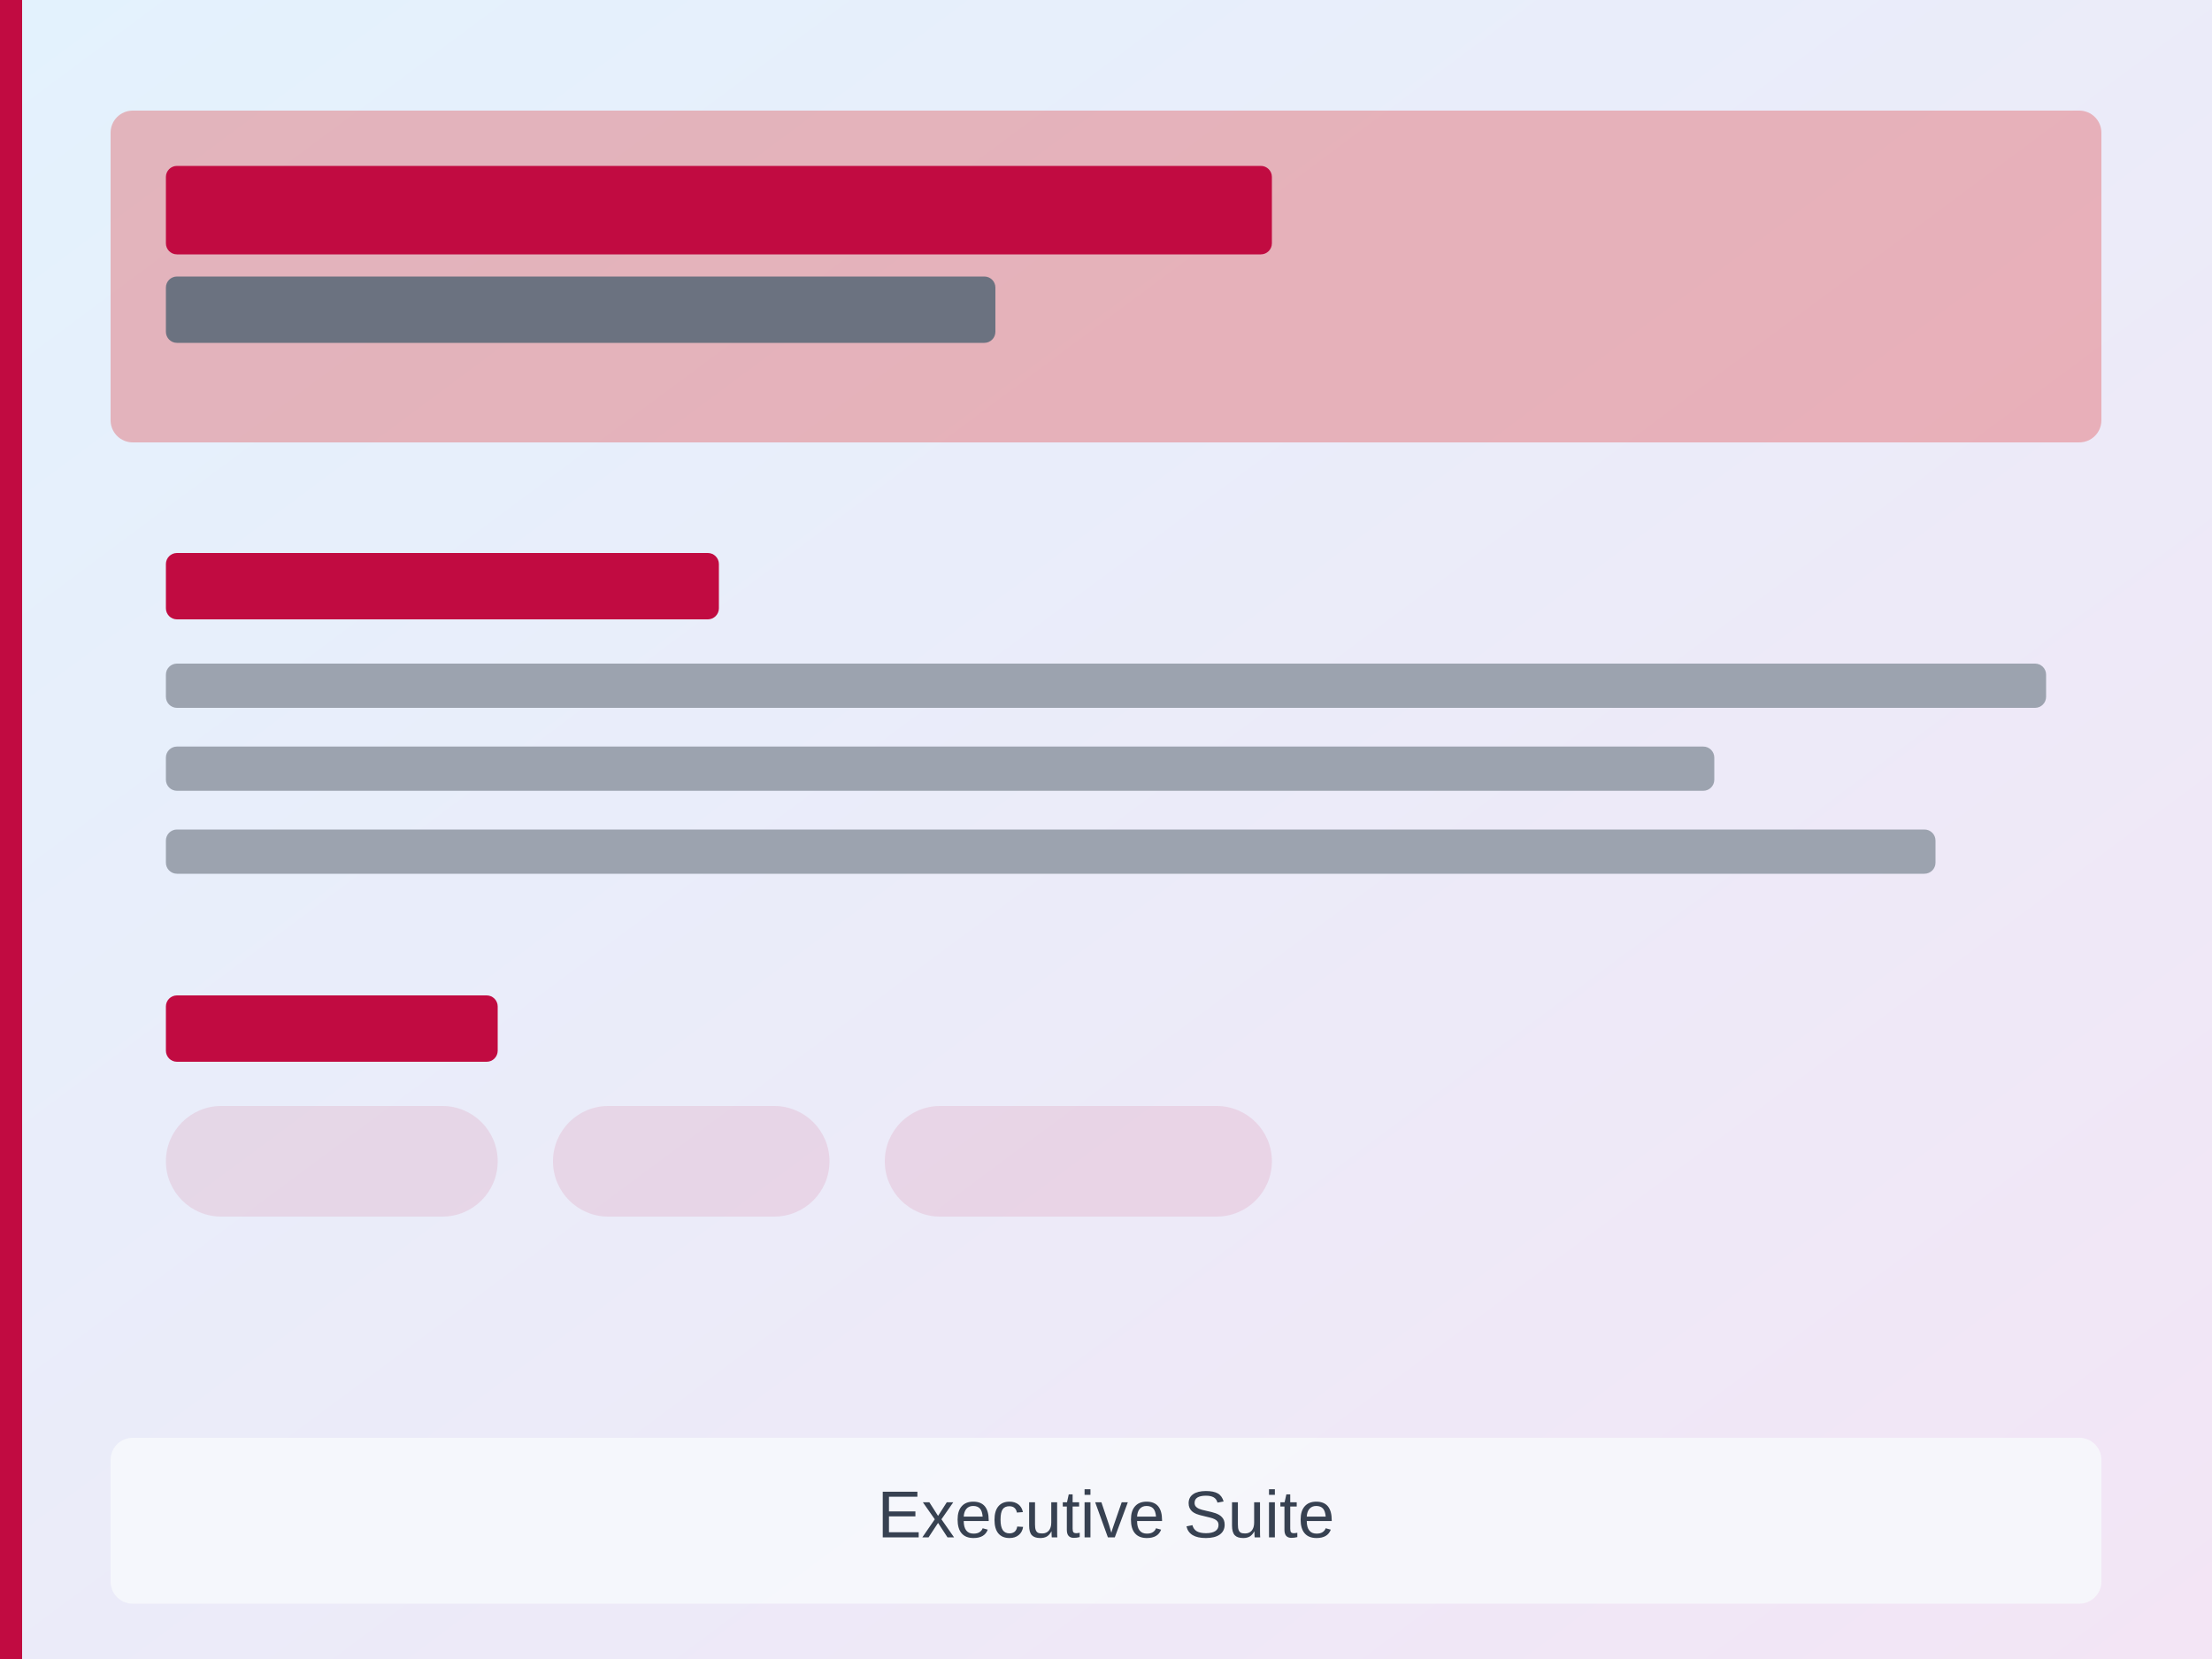
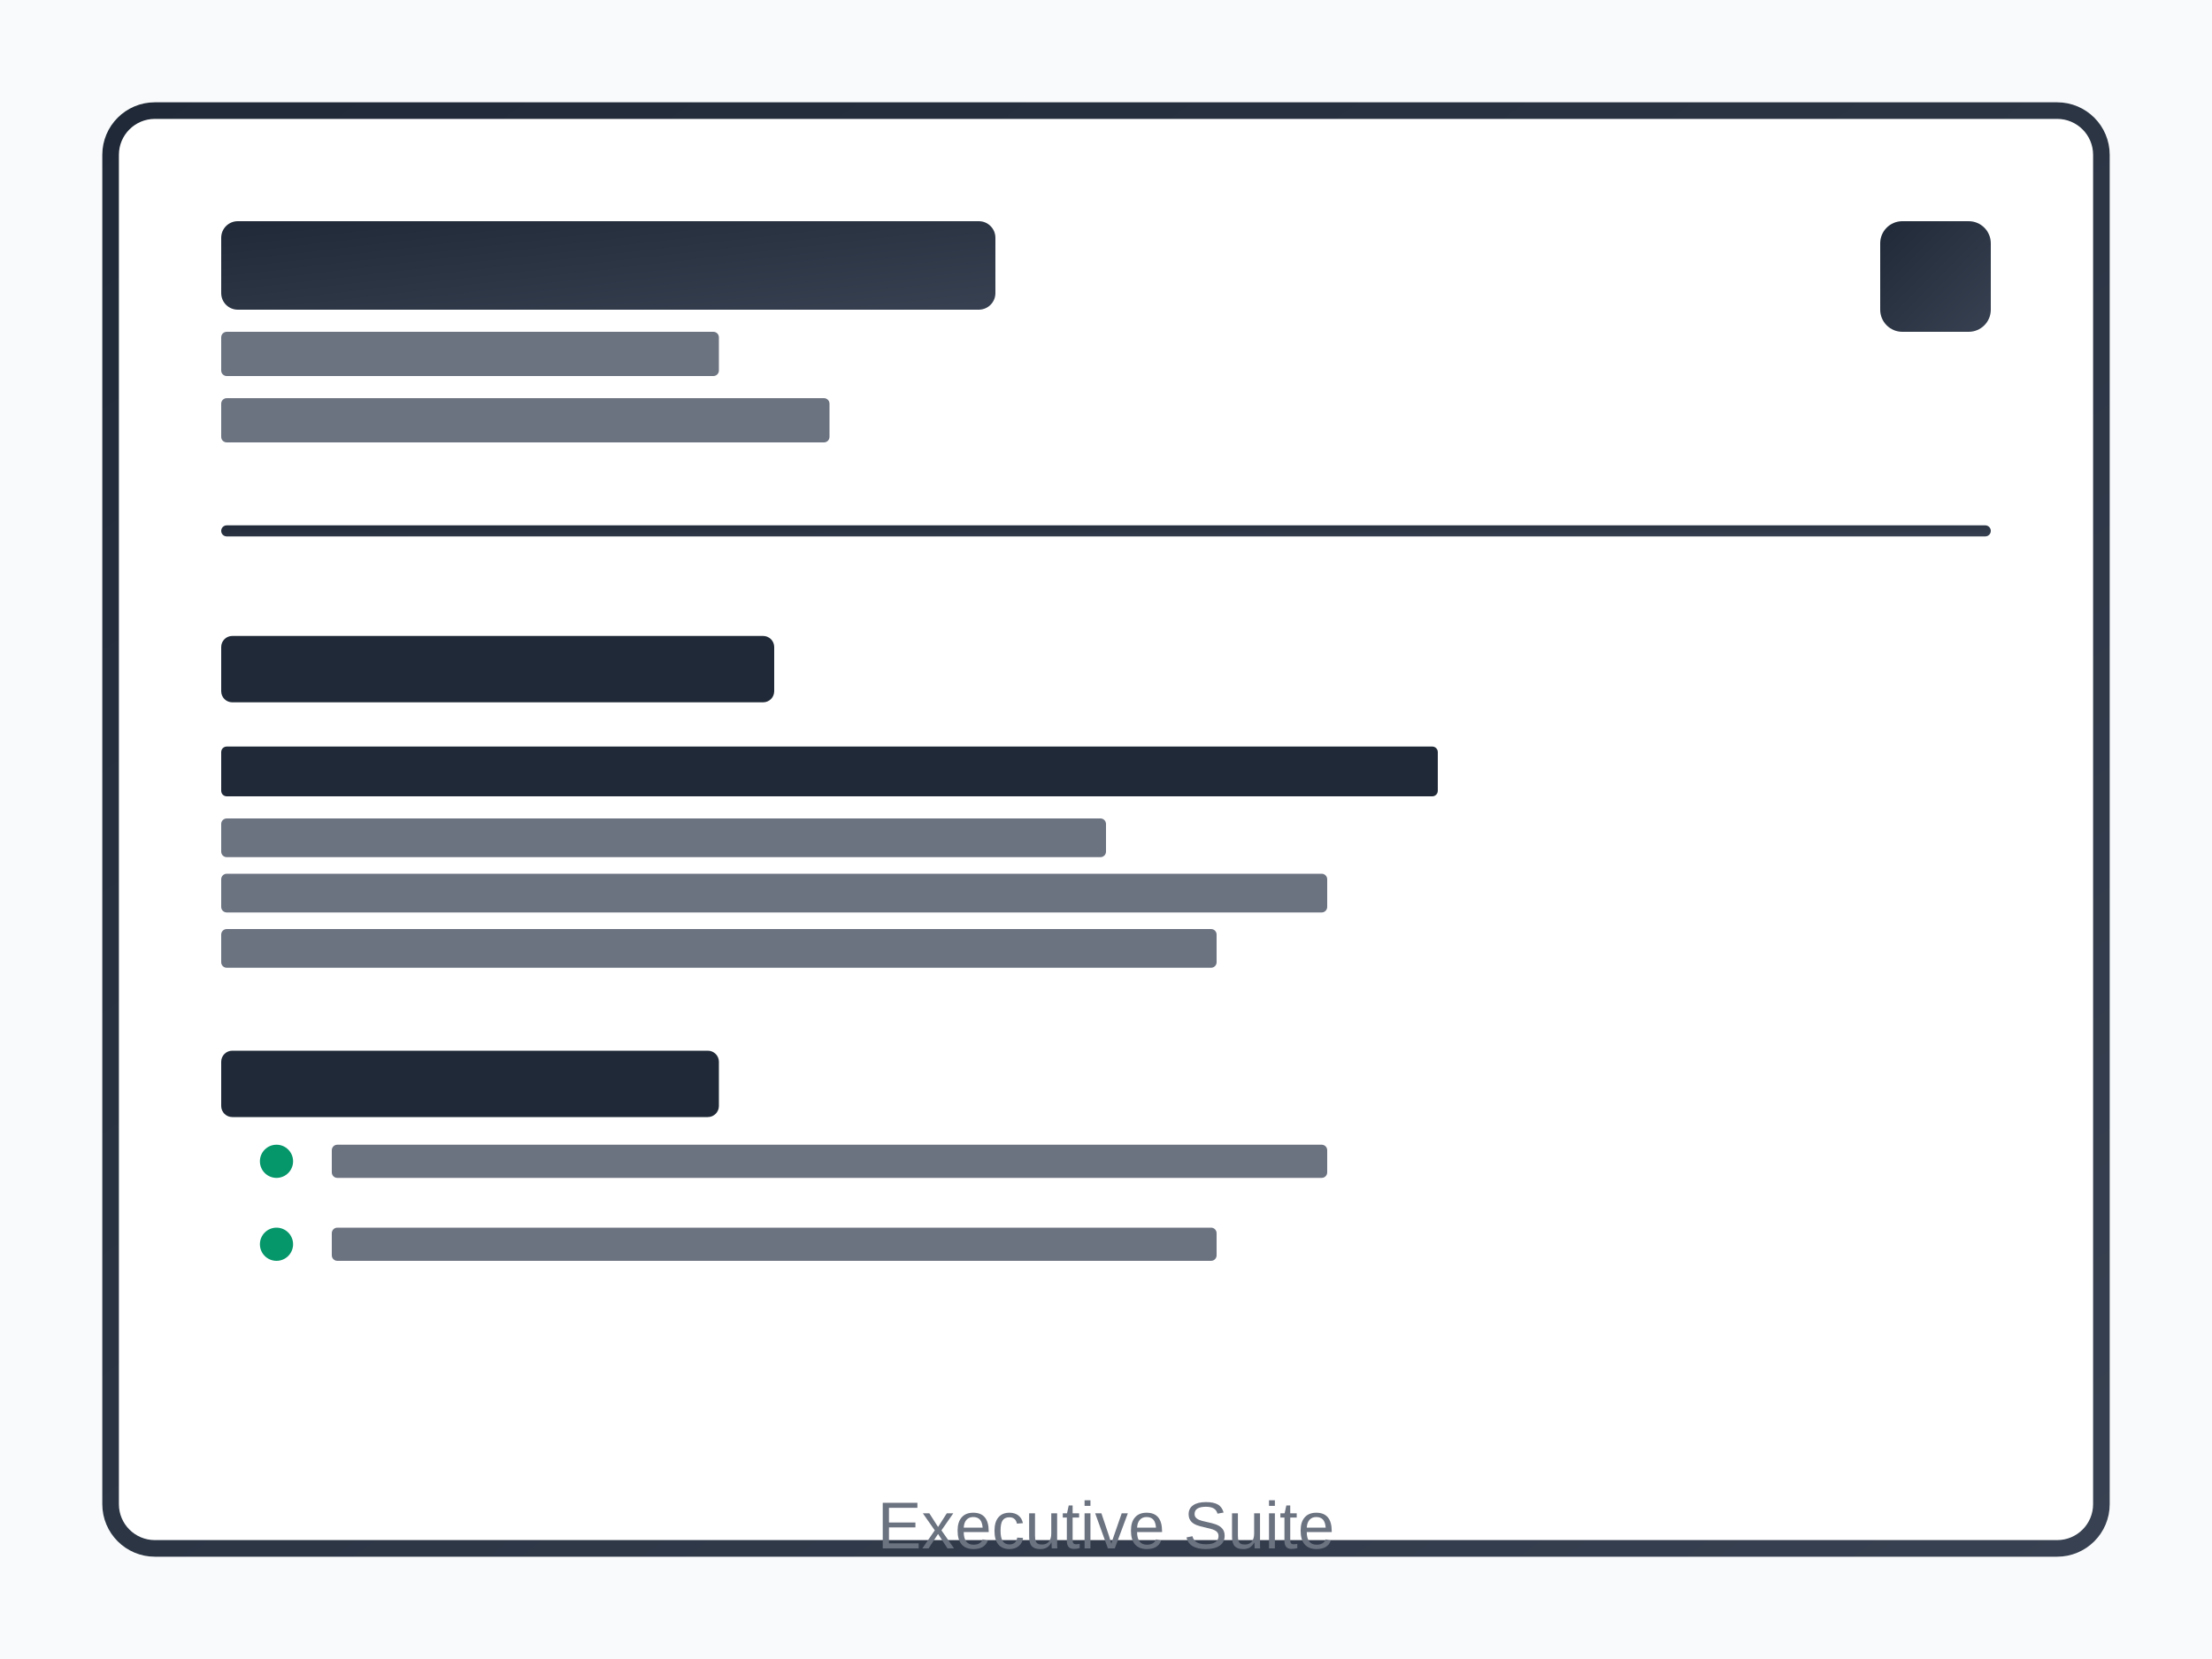
- <svg xmlns="http://www.w3.org/2000/svg" width="400" height="300" viewBox="0 0 400 300">
+ <svg xmlns="http://www.w3.org/2000/svg" width="400" height="300" viewBox="0 0 400 300" fill="none">
  <defs>
-     <linearGradient id="bg-executive" x1="0%" y1="0%" x2="100%" y2="100%">
-       <stop offset="0%" style="stop-color:#e3f2fd;stop-opacity:1" />
-       <stop offset="100%" style="stop-color:#f3e5f5;stop-opacity:1" />
+     <linearGradient id="execGrad" x1="0%" y1="0%" x2="100%" y2="100%">
+       <stop offset="0%" style="stop-color:#1F2937;stop-opacity:1" />
+       <stop offset="100%" style="stop-color:#374151;stop-opacity:1" />
    </linearGradient>
  </defs>
-   <rect width="400" height="300" fill="url(#bg-executive)" />
-   <rect x="0" y="0" width="4" height="300" fill="#c10b41" />
-   <rect x="20" y="20" width="360" height="60" fill="#dc2626" opacity="0.3" rx="4" />
-   <rect x="30" y="30" width="200" height="16" fill="#c10b41" rx="2" />
-   <rect x="30" y="50" width="150" height="12" fill="#6b7280" rx="2" />
-   <rect x="30" y="100" width="100" height="12" fill="#c10b41" rx="2" />
-   <rect x="30" y="120" width="340" height="8" fill="#9ca3af" rx="2" />
-   <rect x="30" y="135" width="280" height="8" fill="#9ca3af" rx="2" />
-   <rect x="30" y="150" width="320" height="8" fill="#9ca3af" rx="2" />
-   <rect x="30" y="180" width="60" height="12" fill="#c10b41" rx="2" />
-   <rect x="30" y="200" width="60" height="20" fill="#c10b41" opacity="0.1" rx="10" />
-   <rect x="100" y="200" width="50" height="20" fill="#c10b41" opacity="0.1" rx="10" />
-   <rect x="160" y="200" width="70" height="20" fill="#c10b41" opacity="0.1" rx="10" />
-   <rect x="20" y="260" width="360" height="30" fill="#f8fafc" opacity="0.8" rx="4" />
-   <text x="200" y="278" text-anchor="middle" font-family="Arial, sans-serif" font-size="12" fill="#374151" font-weight="500">
-     Executive Suite
-   </text>
+   <rect width="400" height="300" fill="#F9FAFB" />
+   <rect x="20" y="20" width="360" height="260" fill="white" stroke="#D1D5DB" stroke-width="1" rx="8" />
+   <rect x="40" y="40" width="140" height="16" fill="url(#execGrad)" rx="3" />
+   <rect x="40" y="60" width="90" height="8" fill="#6B7280" rx="1" />
+   <rect x="40" y="72" width="110" height="8" fill="#6B7280" rx="1" />
+   <rect x="40" y="95" width="320" height="2" fill="url(#execGrad)" rx="1" />
+   <rect x="40" y="115" width="100" height="12" fill="#1F2937" rx="2" />
+   <rect x="40" y="135" width="220" height="9" fill="#1F2937" rx="1" />
+   <rect x="40" y="148" width="160" height="7" fill="#6B7280" rx="1" />
+   <rect x="40" y="158" width="200" height="7" fill="#6B7280" rx="1" />
+   <rect x="40" y="168" width="180" height="7" fill="#6B7280" rx="1" />
+   <rect x="40" y="190" width="90" height="12" fill="#1F2937" rx="2" />
+   <circle cx="50" cy="210" r="3" fill="#059669" />
+   <rect x="60" y="207" width="180" height="6" fill="#6B7280" rx="1" />
+   <circle cx="50" cy="225" r="3" fill="#059669" />
+   <rect x="60" y="222" width="160" height="6" fill="#6B7280" rx="1" />
+   <rect x="20" y="20" width="360" height="260" fill="none" stroke="url(#execGrad)" stroke-width="3" rx="8" />
+   <rect x="340" y="40" width="20" height="20" fill="url(#execGrad)" rx="4" />
+   <text x="200" y="280" text-anchor="middle" fill="#6B7280" font-size="12" font-family="Arial, sans-serif">Executive Suite</text>
</svg>
